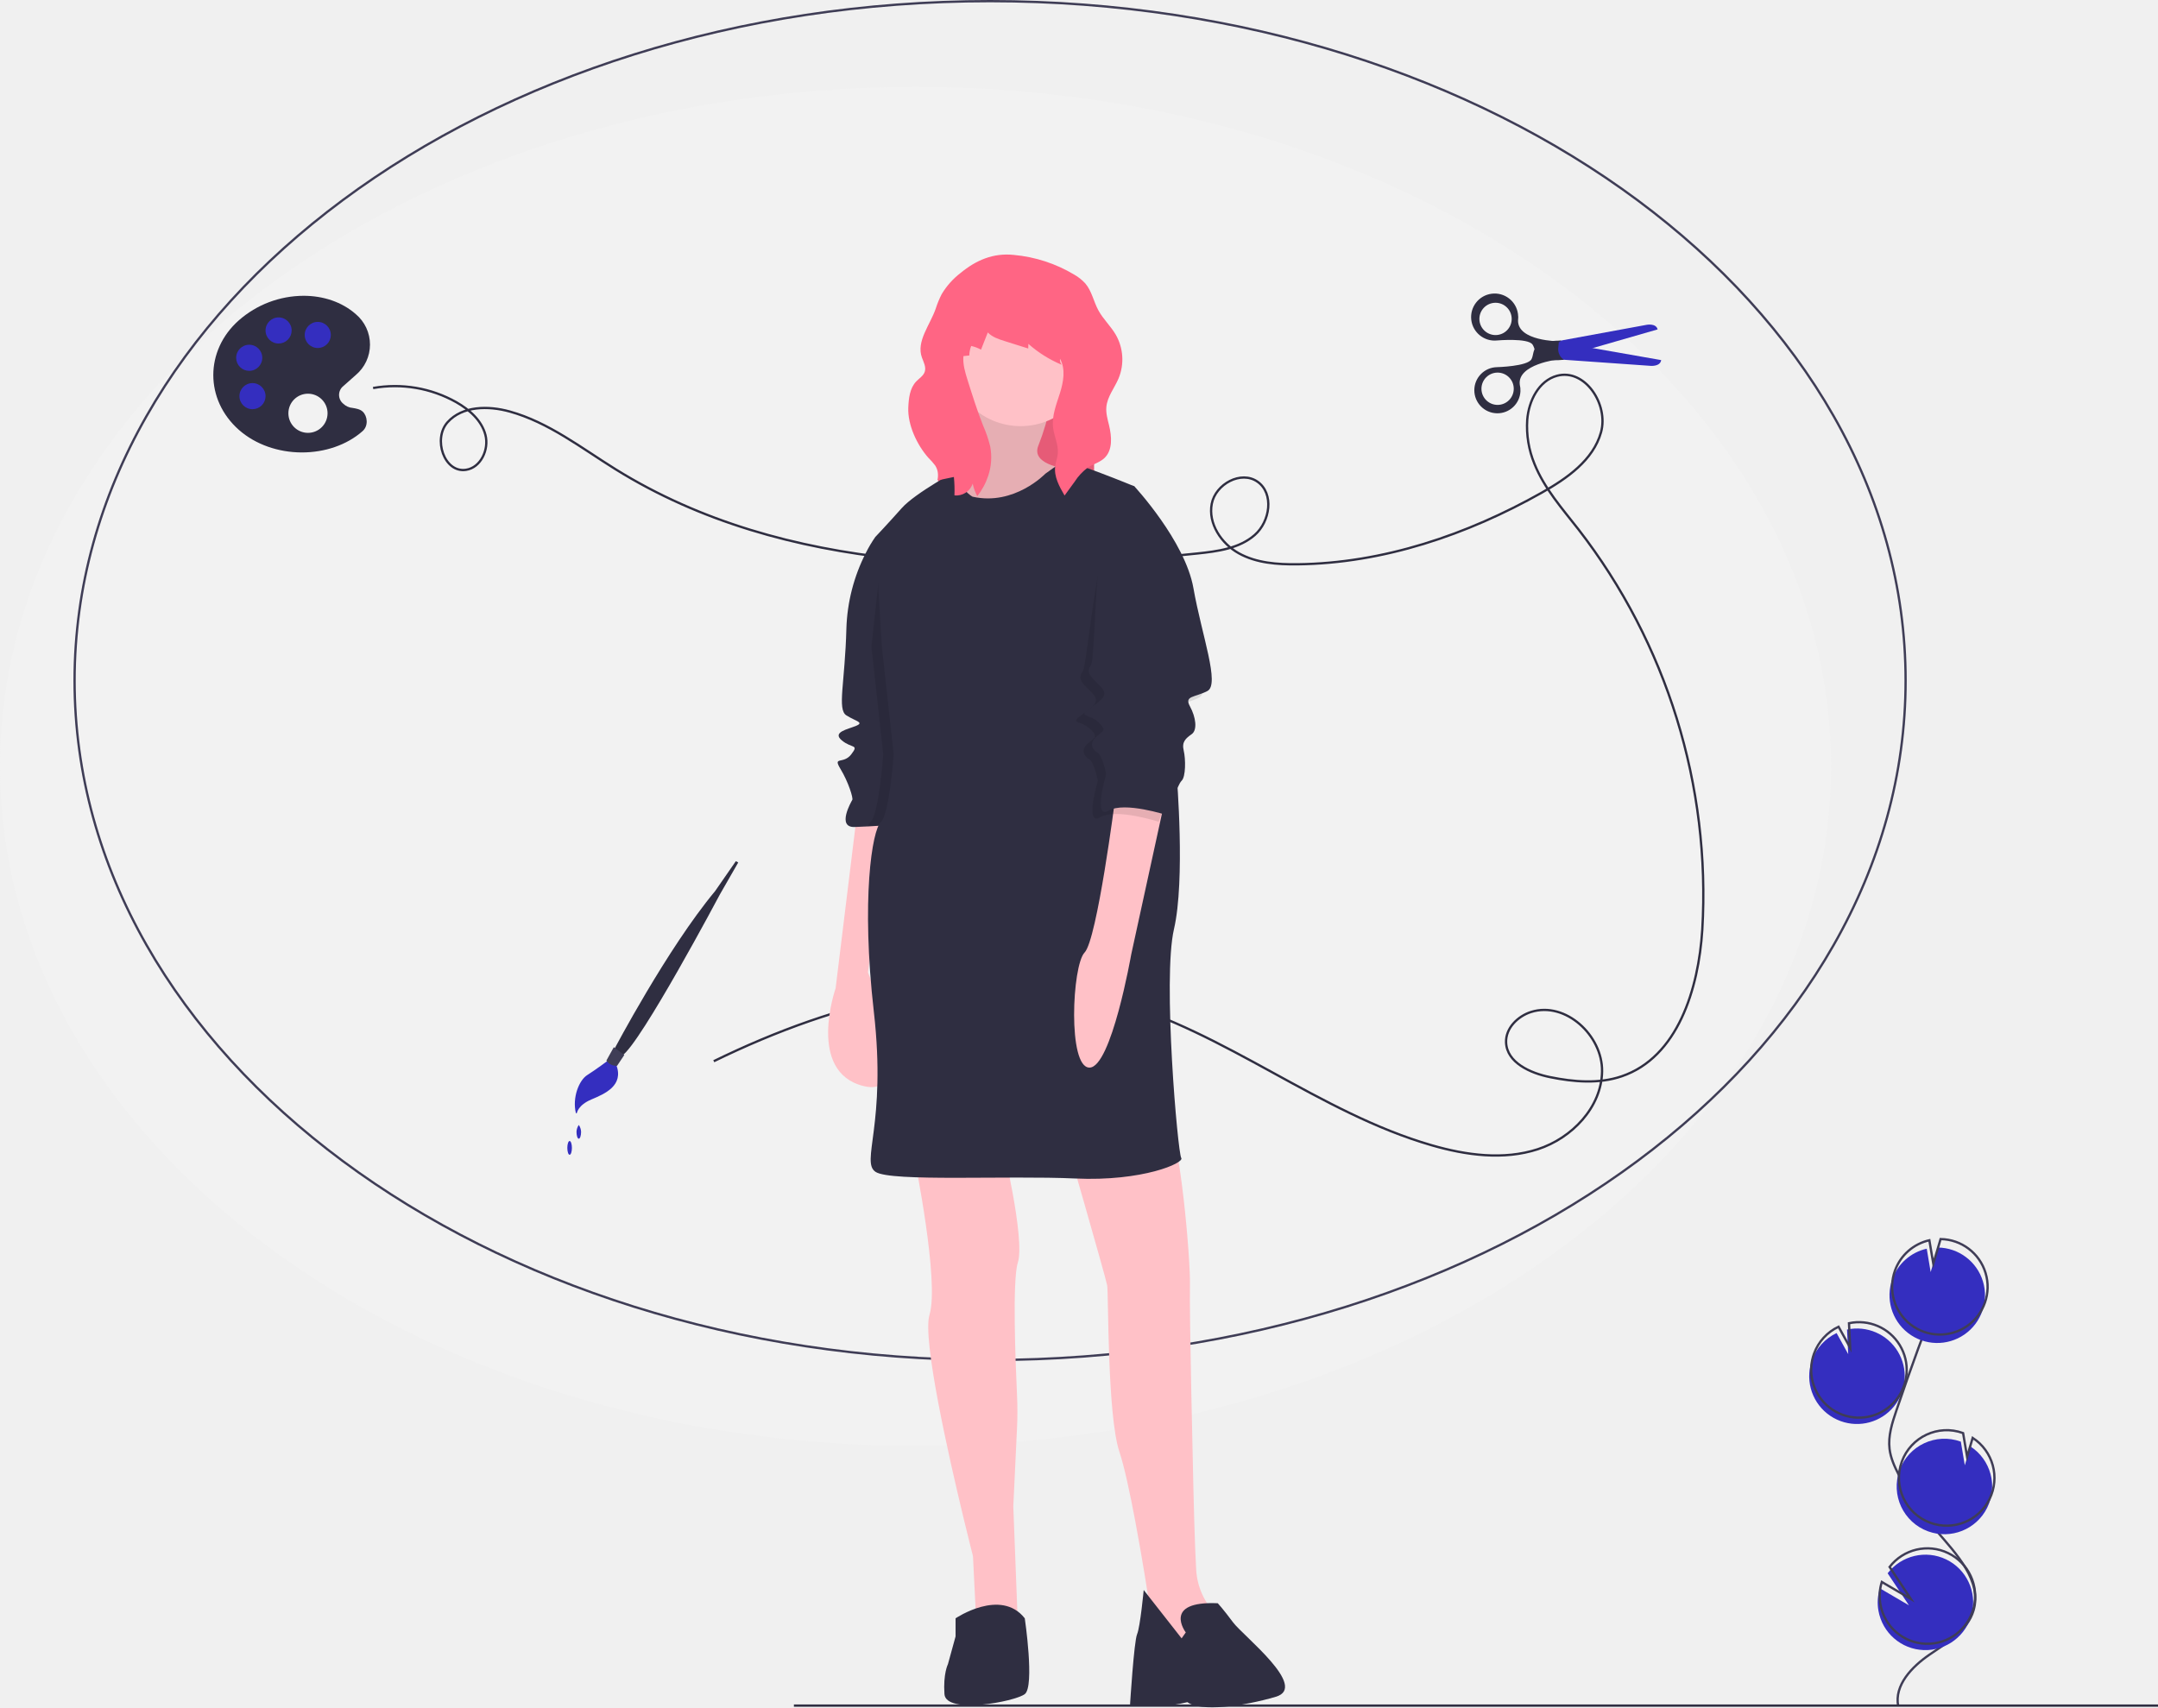
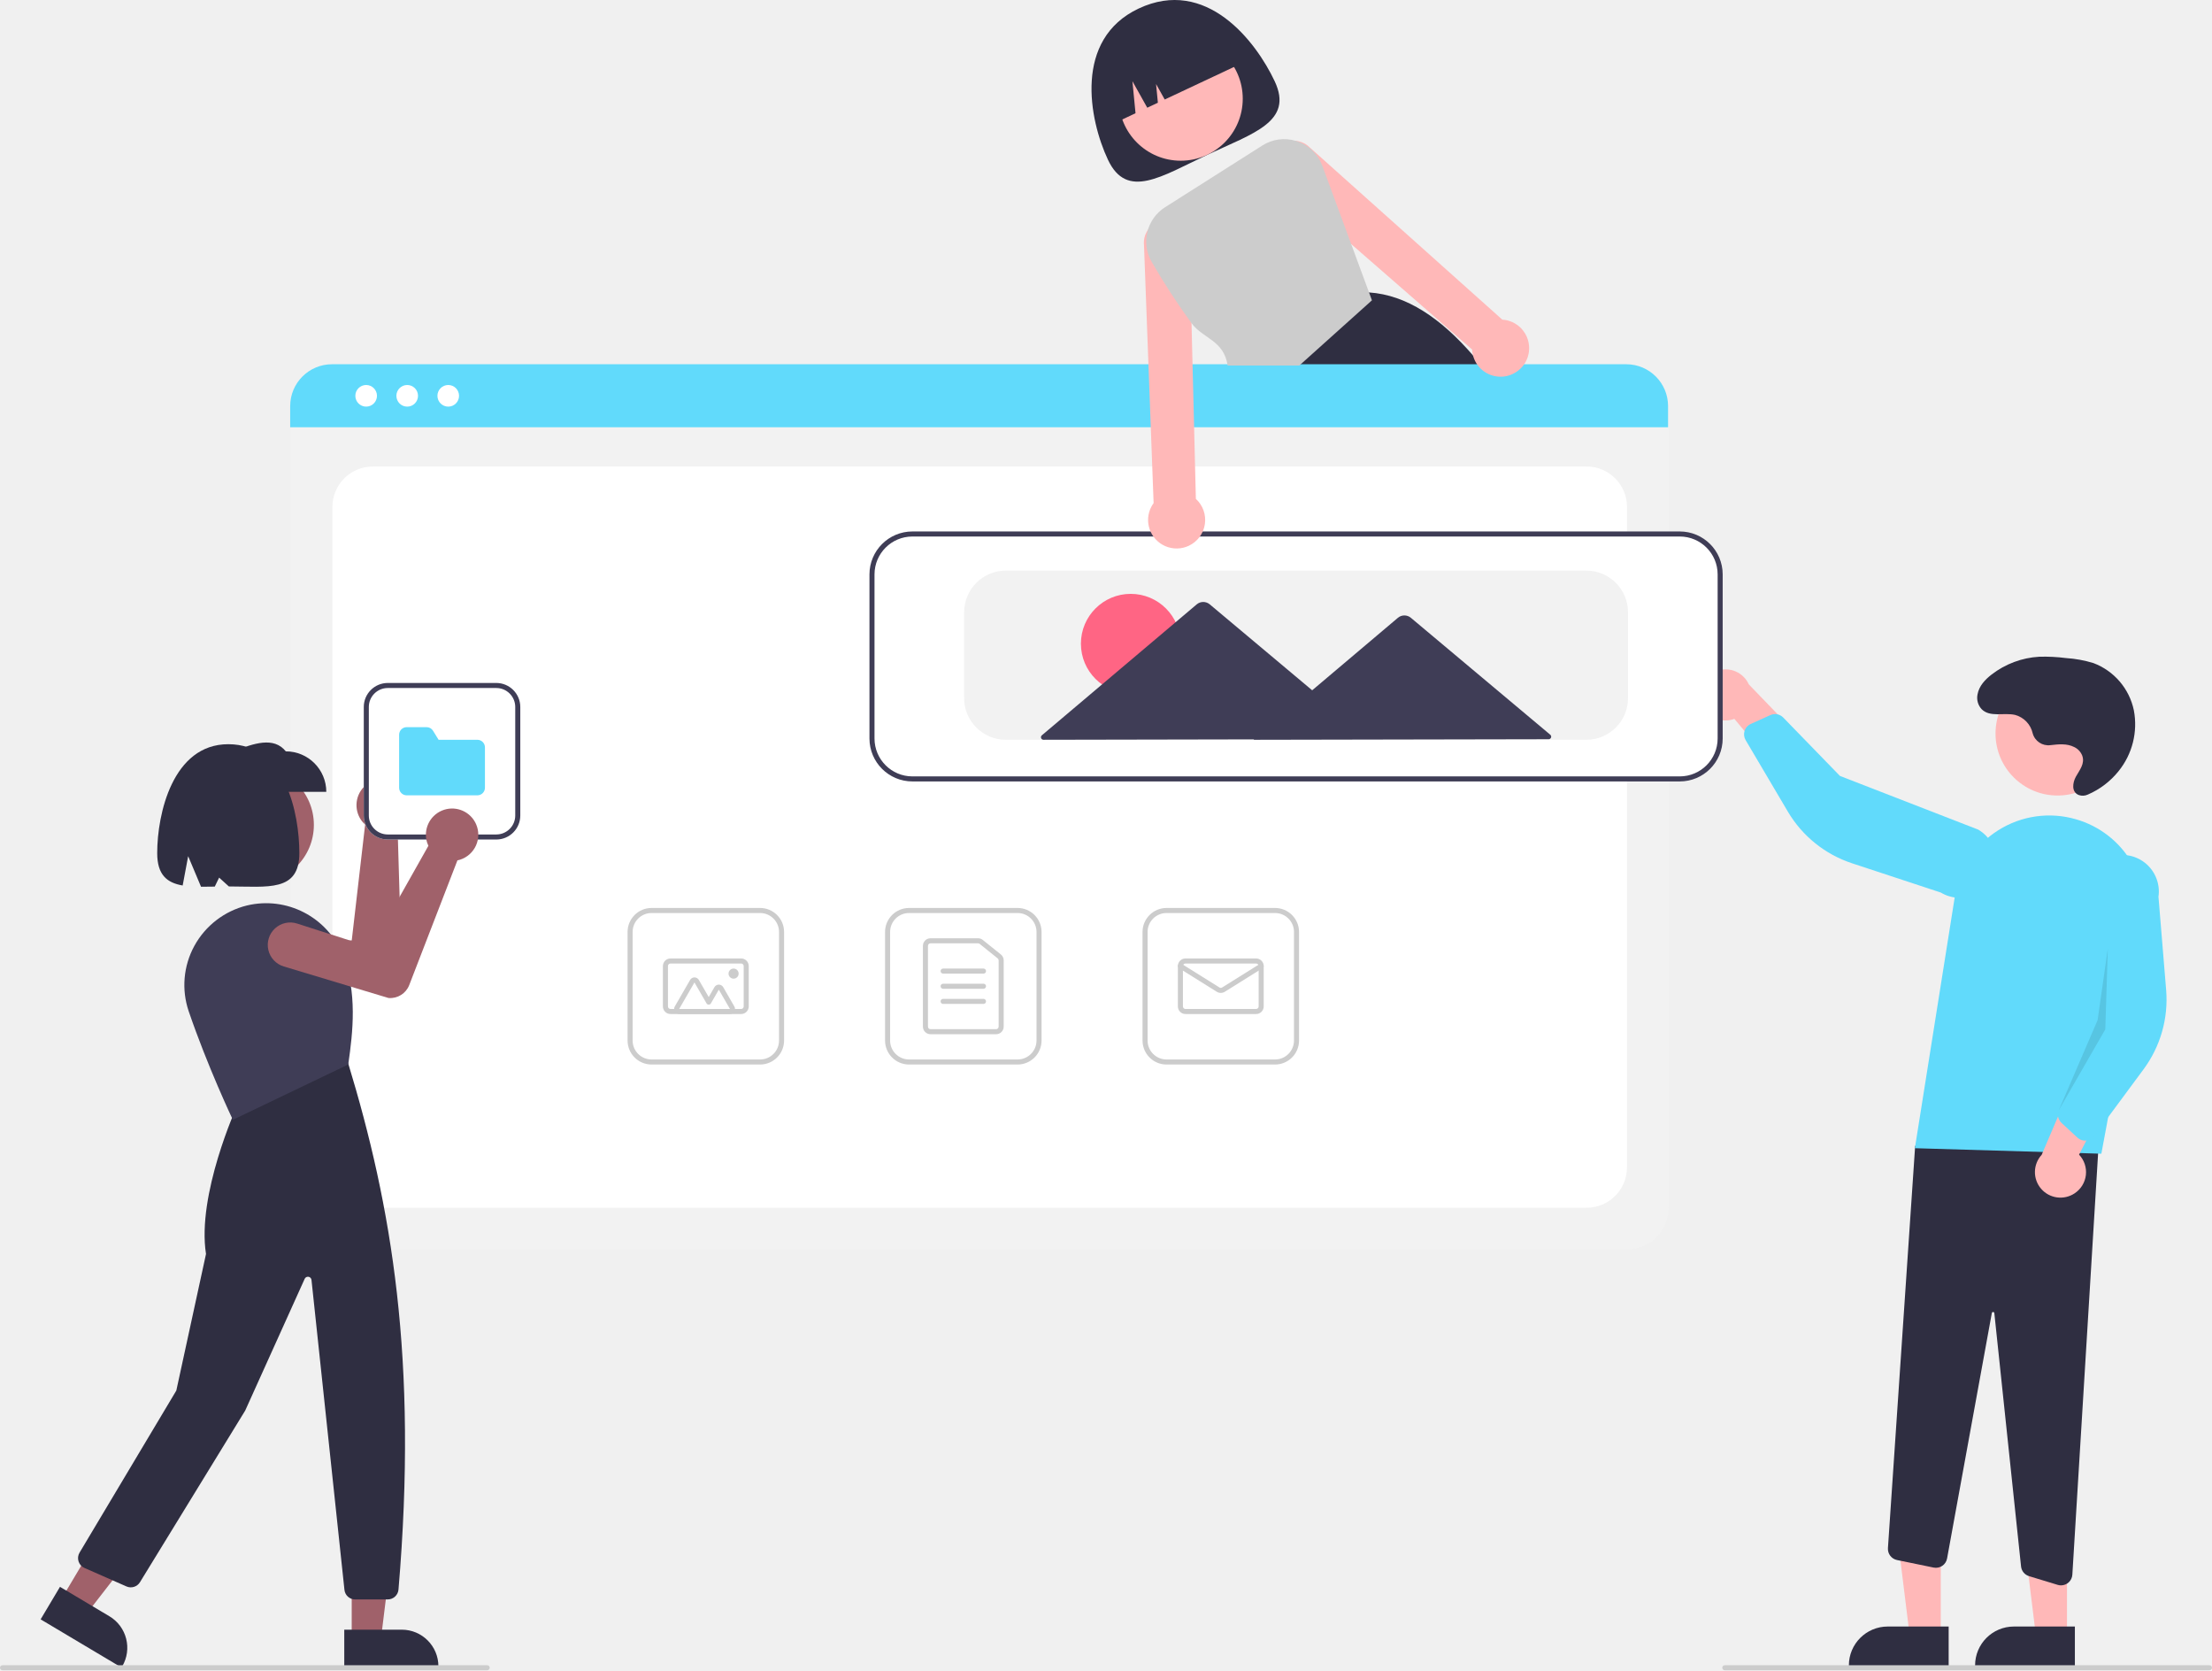
- <svg xmlns="http://www.w3.org/2000/svg" id="a816e8d7-4997-4ebd-a7b7-7af2120ae04f" data-name="Layer 1" width="940.5" height="744.205" viewBox="0 0 940.5 744.205">
-   <ellipse cx="399" cy="334.049" rx="399" ry="296.155" fill="#f2f2f2" />
-   <ellipse cx="431.5" cy="296.655" rx="399" ry="296.155" fill="none" stroke="#3f3d56" stroke-miterlimit="10" />
-   <path d="M292.35,246.783a54.531,54.531,0,0,1,36.241,6.171c5.696,3.231,11.075,7.93,12.718,14.27s-1.998,14.251-8.476,15.214c-9.552,1.419-14.469-13.543-8.025-20.735s17.764-7.256,27.07-4.68c16.958,4.694,31.203,15.889,46.151,25.172,73.907,45.898,166.948,45.749,253.477,36.719,8.879-.927,18.353-2.186,25.073-8.064s8.53-18.081,1.233-23.224c-7.163-5.048-18.282,1-19.951,9.603s4.112,17.332,11.774,21.585,16.776,4.904,25.539,4.804c37.383-.427,73.933-12.851,106.495-31.219,10.996-6.203,22.428-14.149,25.829-26.307S820.526,238.171,808.332,241.442c-7.961,2.136-12.347,10.977-12.984,19.194a43.007,43.007,0,0,0,3.166,19.25c4.29,10.671,12.096,19.463,19.172,28.529a259.966,259.966,0,0,1,53.955,174.509c-1.626,25.774-10.695,55.563-35.145,63.877-9.979,3.393-20.916,2.455-31.244.35-8.606-1.754-18.769-6.325-19.123-15.101-.249-6.172,5.048-11.462,10.941-13.31,14.948-4.689,31.108,10.227,30.897,25.892s-13.123,29.101-28.019,33.954-31.21,2.619-46.259-1.735c-48.975-14.169-89.815-49.489-138.948-63.1-57.788-16.008-120.051.121-173.915,26.473" transform="translate(-129.75 -77.64742)" fill="none" stroke="#2f2e41" stroke-miterlimit="10" />
-   <rect x="408.885" y="163.388" width="67.923" height="58.851" fill="#ff6584" />
-   <rect x="408.946" y="163.577" width="67.923" height="58.851" opacity="0.1" />
-   <path d="M503.17,432.975l-9.245,75.472s-12.73,36.372,12.124,42.585,1.97-49.557,1.97-49.557l9.548-69.258Z" transform="translate(-129.75 -77.64742)" fill="#ffc1c7" />
-   <path d="M525.6,365.839s-5.759,71.38-6.517,71.38c-.577,0-5.371.352-11.171.653-1.819.094-3.734.183-5.651.256-8.032.303-1.516-11.063-1.061-11.821s-1.667-7.729-5.153-13.488,1.212-1.819,4.698-6.365.303-2.425-4.092-6.062,2.576-4.85,6.214-6.365-.152-1.97-4.243-4.546-.606-14.246,0-37.887a77.67,77.67,0,0,1,8.452-32.886,54.446,54.446,0,0,1,4.127-6.971l8.941-.758s4.092,16.367,4.395,18.186S525.6,365.839,525.6,365.839Z" transform="translate(-129.75 -77.64742)" fill="#2f2e41" />
-   <path d="M548.938,241.265s4.395,37.584-1.364,41.07-8.184,14.246-8.184,14.246l21.52,11.215,36.675-7.123-1.364-18.489s-17.58-1.364-13.943-10.305a104.23,104.23,0,0,0,5.304-18.034Z" transform="translate(-129.75 -77.64742)" fill="#ffc1c7" />
-   <path d="M548.938,241.265s4.395,37.584-1.364,41.07-8.184,14.246-8.184,14.246l21.52,11.215,36.675-7.123-1.364-18.489s-17.58-1.364-13.943-10.305a104.23,104.23,0,0,0,5.304-18.034Z" transform="translate(-129.75 -77.64742)" opacity="0.1" />
-   <path d="M573.338,628.02c-2.407,7.471-1.061,42.633-.35,57.762q.339,7.23-.006,14.465l-1.614,34.009.039,1.031,1.931,50.193-18.186-2.122-1.364-27.43s-1.688-6.565-4.071-16.446c-6.477-26.858-18.086-78.204-14.873-88.729,4.395-14.397-6.517-68.046-6.517-68.046l38.191-6.82S576.622,617.827,573.338,628.02Z" transform="translate(-129.75 -77.64742)" fill="#ffc1c7" />
-   <path d="M663.358,791.635l-10.608,6.062s-19.247-7.426-20.308-7.729-2.273-16.216-2.273-16.216-2.504-16.328-5.645-33.038c-2.213-11.772-4.741-23.733-6.933-30.31-5.304-15.913-4.698-68.955-5.304-72.441s-19.247-68.046-19.247-68.046,40.464-7.577,45.616-3.031,10.002,59.407,9.699,71.077,1.364,82.14,1.364,82.14.208,10.248.532,21.175c.23,7.723.518,15.784.832,20.805a30.149,30.149,0,0,0,8.638,19.247Z" transform="translate(-129.75 -77.64742)" fill="#ffc1c7" />
-   <path d="M646.536,789.21s-10.457-13.791,13.943-12.73c0,0,2.273,2.425,6.668,8.335s33.038,28.188,18.641,32.432-32.926,6.626-38.537,2.355a62.953,62.953,0,0,1-25,1s1.705-27.451,3.069-30.634,2.879-19.247,2.879-19.247l16.519,21.065Z" transform="translate(-129.75 -77.64742)" fill="#2f2e41" />
-   <circle cx="444.8" cy="154.676" r="31.068" fill="#ffc1c7" />
-   <path d="M525.6,365.839s-5.759,71.38-6.517,71.38c-.577,0-5.371.352-11.171.653a5.75,5.75,0,0,1,1.168-1.866c3.789-3.486,5.607-29.552,5.607-29.552l-5.153-46.98,4.471-40.994c2.279-4.471-2.804-6.744-2.804-6.744l8.941-.758s4.092,16.367,4.395,18.186S525.6,365.839,525.6,365.839Z" transform="translate(-129.75 -77.64742)" opacity="0.1" />
-   <path d="M624.107,289.609s-28.794-11.821-30.916-10.76-7.881,5.304-7.881,5.304-13.488,14.094-31.674,10.002c0,0-6.214-3.031-6.062-11.821,0,0-18.944,10.154-24.854,16.822s-11.518,12.579-11.518,12.579l2.879,47.738,5.153,46.98s-1.819,26.067-5.607,29.552-8.638,33.644-3.031,82.746-5.91,65.318.758,69.713,57.589,1.516,86.99,2.879,47.738-6.82,46.223-8.941-8.184-78.2-3.183-99.72,1.212-66.682,1.212-66.682Z" transform="translate(-129.75 -77.64742)" fill="#2f2e41" />
-   <path d="M615.772,425.701s-7.881,61.529-13.336,67.136-7.426,50.163,2.122,50.163,18.186-49.254,18.186-49.254L637.292,427.065Z" transform="translate(-129.75 -77.64742)" fill="#ffc1c7" />
-   <path d="M546.21,783.055s19.701-13.336,30.158,0c0,0,4.395,29.704,0,33.038s-34.402,8.941-35.008,0,1.516-13.033,1.516-13.033l3.334-12.124Z" transform="translate(-129.75 -77.64742)" fill="#2f2e41" />
-   <path d="M621.455,297.717l-.985-5.228s22.126,23.793,25.763,44.404,11.669,41.979,6.062,44.859-10.154,1.97-7.577,6.668,3.334,10.305.758,12.124-4.395,3.334-3.486,7.123.909,11.518-.909,13.185-6.365,15.003-6.365,15.003-18.489-6.062-25.46-1.97S608.194,417.972,608.194,417.972s-1.515-8.032-3.789-9.396-3.637-3.94-.758-6.668,5.153-2.728,1.212-6.517-9.245-2.122-3.789-6.062,8.335-5.759,4.698-9.548-6.82-5.91-4.243-9.245S608.724,294.383,621.455,297.717Z" transform="translate(-129.75 -77.64742)" opacity="0.1" />
-   <path d="M618.954,290.519l5.153-.909s22.126,23.793,25.763,44.404,11.669,41.979,6.062,44.859-10.154,1.97-7.577,6.668,3.334,10.305.758,12.124-4.395,3.334-3.486,7.123.909,11.518-.909,13.185-6.365,15.003-6.365,15.003-18.489-6.062-25.46-1.97-1.061-15.913-1.061-15.913-1.516-8.032-3.789-9.396-3.637-3.94-.758-6.668,5.153-2.728,1.212-6.517-9.245-2.122-3.789-6.062,8.335-5.759,4.698-9.548-6.82-5.91-4.243-9.245S606.224,287.185,618.954,290.519Z" transform="translate(-129.75 -77.64742)" fill="#2f2e41" />
-   <path d="M548.393,196.622a32.843,32.843,0,0,0-8.243,9.253,41.515,41.515,0,0,0-2.614,6.363c-2.46,7.079-8.574,14.249-5.986,21.282.738,2.007,1.89,4.123,1.228,6.156-.588,1.806-2.402,2.86-3.715,4.232-2.817,2.946-3.29,7.367-3.463,11.439-.315,7.458,3.786,16.247,8.741,21.83a30.503,30.503,0,0,1,2.982,3.376,7.914,7.914,0,0,1,.934,6.51l7.219-1.507a59.874,59.874,0,0,1,.244,8.02,7.487,7.487,0,0,0,7.94-5.131,21.438,21.438,0,0,0,1.983,5.479,28.283,28.283,0,0,0,4.794-8.879,25.386,25.386,0,0,0,.861-12.819,54.356,54.356,0,0,0-3.108-9.111c-2.551-6.446-4.634-13.066-6.714-19.678-1.081-3.435-2.174-6.981-1.847-10.566l2.565-.279a12.247,12.247,0,0,1,.81-4.139,15.187,15.187,0,0,1,4.29,1.614l2.957-7.503c1.952,2.024,4.752,2.94,7.434,3.784l10.193,3.209.062-2.017a52.317,52.317,0,0,0,14.505,9.098,3.3,3.3,0,0,1-.716-2.626c2.512,4.5,1.507,10.106-.043,15.02s-3.607,9.918-2.983,15.034c.467,3.826,2.427,7.485,2.063,11.322-.179,1.89-.918,3.688-1.148,5.572-.548,4.493,1.814,8.772,4.095,12.683l4.435-6.09a23.32,23.32,0,0,1,5.594-6.03c2.359-1.564,5.283-2.266,7.339-4.211,3.67-3.473,3.204-9.389,2.01-14.299-.634-2.61-1.402-5.257-1.169-7.932.395-4.536,3.547-8.289,5.323-12.482a21.669,21.669,0,0,0-1.214-19.049c-2.203-3.778-5.531-6.821-7.607-10.671-2.066-3.832-2.855-8.392-5.686-11.699a19.736,19.736,0,0,0-4.766-3.797,62.136,62.136,0,0,0-26.435-8.624C562.668,187.834,555.188,191.02,548.393,196.622Z" transform="translate(-129.75 -77.64742)" fill="#ff6584" />
-   <path d="M931.948,697.099a20.813,20.813,0,1,0,2.772-39.915l.521,10.712-5.068-9.18a20.734,20.734,0,0,0-10.684,11.723,20.408,20.408,0,0,0-1.197,5.63A20.809,20.809,0,0,0,931.948,697.099Z" transform="translate(-129.75 -77.64742)" fill="#342ebf" />
-   <path d="M957.025,821.342c-1.789-9.11,5.963-17.187,13.621-22.437s16.605-10.408,19.218-19.317c3.755-12.804-7.43-24.53-16.136-34.642a125.3,125.3,0,0,1-16.524-24.557c-1.811-3.533-3.476-7.225-3.952-11.166-.686-5.675,1.137-11.323,2.974-16.737q9.179-27.052,19.628-53.65" transform="translate(-129.75 -77.64742)" fill="none" stroke="#3f3d56" stroke-miterlimit="10" />
-   <path d="M932.805,694.341a20.813,20.813,0,1,0,2.772-39.915l.521,10.712-5.068-9.18a20.734,20.734,0,0,0-10.684,11.723,20.409,20.409,0,0,0-1.197,5.63A20.809,20.809,0,0,0,932.805,694.341Z" transform="translate(-129.75 -77.64742)" fill="none" stroke="#3f3d56" stroke-miterlimit="10" />
-   <path d="M954.481,635.137a20.788,20.788,0,0,1,14.98-13.198l1.714,10.184,3.177-10.696a20.81,20.81,0,1,1-19.871,13.71Z" transform="translate(-129.75 -77.64742)" fill="#342ebf" />
-   <path d="M955.624,631.46a20.788,20.788,0,0,1,14.98-13.198l1.714,10.184,3.177-10.696a20.81,20.81,0,1,1-19.871,13.71Z" transform="translate(-129.75 -77.64742)" fill="none" stroke="#3f3d56" stroke-miterlimit="10" />
-   <path d="M970.075,745.153a20.81,20.81,0,0,0,18.419-37.023l-2.441,8.219-1.731-10.304a.362.362,0,0,0-.053-.02,20.811,20.811,0,1,0-14.194,39.127Z" transform="translate(-129.75 -77.64742)" fill="#342ebf" />
-   <path d="M971.065,741.429A20.81,20.81,0,0,0,989.484,704.406l-2.441,8.219-1.731-10.304a.362.362,0,0,0-.053-.02,20.811,20.811,0,1,0-14.194,39.127Z" transform="translate(-129.75 -77.64742)" fill="none" stroke="#3f3d56" stroke-miterlimit="10" />
-   <path d="M948.408,779.716a20.801,20.801,0,1,0,4.011-16.297l9.273,13.957-12.67-7.408A20.616,20.616,0,0,0,948.408,779.716Z" transform="translate(-129.75 -77.64742)" fill="#342ebf" />
-   <path d="M949.265,776.958a20.801,20.801,0,1,0,4.011-16.297l9.273,13.957-12.67-7.408A20.616,20.616,0,0,0,949.265,776.958Z" transform="translate(-129.75 -77.64742)" fill="none" stroke="#3f3d56" stroke-miterlimit="10" />
-   <circle cx="138.597" cy="145.836" r="9.163" fill="#342ebf" />
-   <circle cx="122.307" cy="144.054" r="9.163" fill="#342ebf" />
-   <circle cx="108.562" cy="154.744" r="9.163" fill="#342ebf" />
-   <circle cx="110.09" cy="171.034" r="9.163" fill="#342ebf" />
-   <path d="M287.817,257.062c-1.174-1.085-2.898-1.351-4.374-1.6a6.509,6.509,0,0,1-4.019-1.778,4.929,4.929,0,0,1,0-7.788l5.388-4.783a17.312,17.312,0,0,0,0-26.531c-6.081-5.352-14.243-8.002-22.725-8.002A42.988,42.988,0,0,0,233.849,217.266c-14.848,13.123-14.848,34.621,0,47.744,7.379,6.526,17.337,9.78,27.189,9.851h.302c9.851,0,19.56-3.183,26.459-9.318,2.561-2.258,2.134-6.508.018-8.482Zm-55.142-23.454a5.69,5.69,0,1,1,5.69,5.69A5.684,5.684,0,0,1,232.675,233.607Zm7.113,22.405a5.69,5.69,0,1,1,5.69-5.69A5.684,5.684,0,0,1,239.788,256.012Zm11.38-28.629a5.69,5.69,0,1,1,5.69-5.69A5.684,5.684,0,0,1,251.169,227.384Zm12.803,38.942a8.535,8.535,0,1,1,8.535-8.535A8.538,8.538,0,0,1,263.972,266.326Zm4.268-36.986a5.69,5.69,0,1,1,5.69-5.69A5.684,5.684,0,0,1,268.239,229.34Z" transform="translate(-129.75 -77.64742)" fill="#2f2e41" />
-   <line x1="346" y1="743.454" x2="940.5" y2="743.454" fill="none" stroke="#2f2e41" stroke-miterlimit="10" />
-   <path d="M395.226,539.563s-6.06,4.518-9.553,6.701-6.631,9.744-4.917,16.676l.4-.124s.468-3.438,6.288-5.905,14.379-6.005,10.855-15.228Z" transform="translate(-129.75 -77.64742)" fill="#342ebf" />
-   <path d="M397.303,535.296s23.182-44.085,44.12-69.252l9.019-13.011,1.05.552-7.976,13.894s-34.621,65.203-42.684,70.342Z" transform="translate(-129.75 -77.64742)" fill="#2f2e41" />
-   <path d="M401.833,537.51l-4.572-3.409-3.236,5.835a5.207,5.207,0,0,0,4.661,2.284Z" transform="translate(-129.75 -77.64742)" fill="#3f3d56" />
-   <path d="M383,571c0,1.657-.448,3-1,3s-1-1.343-1-3a5.607,5.607,0,0,1,1-3A5.607,5.607,0,0,1,383,571Z" transform="translate(-129.75 -77.64742)" fill="#342ebf" />
-   <ellipse cx="248.25" cy="500.353" rx="1" ry="3" fill="#342ebf" />
-   <path d="M808.418,226.393l38.948-7.156s4.106-.821,4.81,1.994l-44.813,12.904-.939-6.218Z" transform="translate(-129.75 -77.64742)" fill="#342ebf" />
-   <path d="M810.098,226.084c-13.864.219-11.241,4.942-12.883,8.11s-15.069,3.493-15.069,3.493l-.004.001a10.056,10.056,0,1,0,10.248,10.502,9.866,9.866,0,0,0-.284-2.831c-1.198-8.97,16.668-11.028,16.668-11.028l-.65-3.187A5.382,5.382,0,0,1,810.098,226.084ZM782.433,254.137a7.039,7.039,0,1,1,7.039-7.039A7.039,7.039,0,0,1,782.433,254.137Z" transform="translate(-129.75 -77.64742)" fill="#2f2e41" />
-   <path d="M809.665,234.345l39.502,2.778s4.172.359,4.558-2.517l-46.576-8.159.364,6.604Z" transform="translate(-129.75 -77.64742)" fill="#342ebf" />
-   <path d="M808.845,229.656l.291-3.24s-17.984-.057-17.792-9.105a9.867,9.867,0,0,0-.033-2.845,10.257,10.257,0,1,0-9.016,11.577l.004.001s13.38-1.17,15.364,1.795-.097,7.951,13.705,6.626A5.382,5.382,0,0,1,808.845,229.656Zm-20.312-13.78a7.039,7.039,0,1,1-7.778-6.212A7.039,7.039,0,0,1,788.533,215.876Z" transform="translate(-129.75 -77.64742)" fill="#2f2e41" />
+ <svg xmlns="http://www.w3.org/2000/svg" id="a27520da-4319-485c-96d7-e776d7397e13" data-name="Layer 1" width="876.272" height="661.473" viewBox="0 0 876.272 661.473">
+   <path d="M685.834,138.655c7.516,15.995-8.411,20.526-26.655,29.099s-31.898,17.942-39.414,1.947-13.615-47.743,12.195-59.871C658.66,97.284,678.318,122.659,685.834,138.655Z" transform="translate(-180.8642 -106.4605)" fill="#2f2e41" />
+   <circle cx="467.746" cy="39.089" r="24.561" fill="#ffb8b8" />
+   <path d="M770.29,254.473c-.85-1.11-1.7-2.2-2.56-3.26q-1.665-2.07-3.35-4.01c-12.73-14.69-26.27-23.94-41.18-24.93h-.02l-.22-.02-29.71,28.96-10.1,9.84.22.54,5.45,13.57h95.49A234.834,234.834,0,0,0,770.29,254.473Z" transform="translate(-180.8642 -106.4605)" fill="#2f2e41" />
+   <path d="M621.902,155.438l0,0,8.792-4.131-1.225-12.683,5.879,10.496,4.202-1.975-.714-7.399,3.43,6.123,31.224-14.673,0,0a26,26,0,0,0-34.589-12.474l-4.525,2.126A26,26,0,0,0,621.902,155.438Z" transform="translate(-180.8642 -106.4605)" fill="#2f2e41" />
+   <path d="M825.39,601.261H312.552a16.519,16.519,0,0,1-16.5-16.5V276.607a12.102,12.102,0,0,1,12.088-12.088H829.593a12.311,12.311,0,0,1,12.297,12.297V584.761A16.519,16.519,0,0,1,825.39,601.261Z" transform="translate(-180.8642 -106.4605)" fill="#f2f2f2" />
+   <path d="M328.552,584.761h480.839a16,16,0,0,0,16-16V307.213a16,16,0,0,0-16-16H328.552a16,16,0,0,0-16,16V568.761A16,16,0,0,0,328.552,584.761Z" transform="translate(-180.8642 -106.4605)" fill="#fff" />
+   <path d="M841.66,275.663H295.82v-8.4a16.574,16.574,0,0,1,16.56-16.55H825.1a16.574,16.574,0,0,1,16.56,16.55Z" transform="translate(-180.8642 -106.4605)" fill="#61dafb" />
+   <circle cx="145.051" cy="156.752" r="4.283" fill="#fff" />
+   <circle cx="161.31" cy="156.752" r="4.283" fill="#fff" />
+   <circle cx="177.569" cy="156.752" r="4.283" fill="#fff" />
+   <path d="M583.974,528.04h-43a9.511,9.511,0,0,1-9.5-9.5v-43a9.511,9.511,0,0,1,9.5-9.5h43a9.511,9.511,0,0,1,9.5,9.5v43A9.511,9.511,0,0,1,583.974,528.04Zm-43-60a7.508,7.508,0,0,0-7.5,7.5v43a7.508,7.508,0,0,0,7.5,7.5h43a7.508,7.508,0,0,0,7.5-7.5v-43a7.508,7.508,0,0,0-7.5-7.5Z" transform="translate(-180.8642 -106.4605)" fill="#ccc" />
+   <path d="M575.474,516.04h-26a3.003,3.003,0,0,1-3-3v-32a3.003,3.003,0,0,1,3-3h18.839a3.007,3.007,0,0,1,1.879.662l7.16,5.754a2.984,2.984,0,0,1,1.121,2.338v26.246A3.003,3.003,0,0,1,575.474,516.04Zm-26-36a1.001,1.001,0,0,0-1,1v32a1.001,1.001,0,0,0,1,1h26a1.001,1.001,0,0,0,1-1v-26.246a.995.995,0,0,0-.374-.779l-7.161-5.754a1.002,1.002,0,0,0-.626-.22Z" transform="translate(-180.8642 -106.4605)" fill="#ccc" />
+   <path d="M570.474,492.04h-16a1,1,0,0,1,0-2h16a1,1,0,0,1,0,2Z" transform="translate(-180.8642 -106.4605)" fill="#ccc" />
+   <path d="M570.474,498.04h-16a1,1,0,0,1,0-2h16a1,1,0,0,1,0,2Z" transform="translate(-180.8642 -106.4605)" fill="#ccc" />
+   <path d="M570.474,504.04h-16a1,1,0,0,1,0-2h16a1,1,0,0,1,0,2Z" transform="translate(-180.8642 -106.4605)" fill="#ccc" />
+   <path d="M685.974,528.04h-43a9.511,9.511,0,0,1-9.5-9.5v-43a9.511,9.511,0,0,1,9.5-9.5h43a9.511,9.511,0,0,1,9.5,9.5v43A9.511,9.511,0,0,1,685.974,528.04Zm-43-60a7.508,7.508,0,0,0-7.5,7.5v43a7.508,7.508,0,0,0,7.5,7.5h43a7.508,7.508,0,0,0,7.5-7.5v-43a7.508,7.508,0,0,0-7.5-7.5Z" transform="translate(-180.8642 -106.4605)" fill="#ccc" />
+   <path d="M678.474,508.04h-28a3.003,3.003,0,0,1-3-3v-16a3.003,3.003,0,0,1,3-3h28a3.003,3.003,0,0,1,3,3v16A3.003,3.003,0,0,1,678.474,508.04Zm-28-20a1.001,1.001,0,0,0-1,1v16a1.001,1.001,0,0,0,1,1h28a1.001,1.001,0,0,0,1-1v-16a1.001,1.001,0,0,0-1-1Z" transform="translate(-180.8642 -106.4605)" fill="#ccc" />
+   <path d="M664.474,499.678a3.003,3.003,0,0,1-1.59-.453l-14.94-9.337a1,1,0,0,1,1.061-1.696l14.94,9.337a1.006,1.006,0,0,0,1.06,0l14.939-9.337a1,1,0,0,1,1.061,1.696l-14.939,9.337A3.004,3.004,0,0,1,664.474,499.678Z" transform="translate(-180.8642 -106.4605)" fill="#ccc" />
+   <path d="M481.974,528.04h-43a9.511,9.511,0,0,1-9.5-9.5v-43a9.511,9.511,0,0,1,9.5-9.5h43a9.511,9.511,0,0,1,9.5,9.5v43A9.511,9.511,0,0,1,481.974,528.04Zm-43-60a7.508,7.508,0,0,0-7.5,7.5v43a7.508,7.508,0,0,0,7.5,7.5h43a7.508,7.508,0,0,0,7.5-7.5v-43a7.508,7.508,0,0,0-7.5-7.5Z" transform="translate(-180.8642 -106.4605)" fill="#ccc" />
+   <path d="M474.474,508.04h-28a3.003,3.003,0,0,1-3-3v-16a3.003,3.003,0,0,1,3-3h28a3.003,3.003,0,0,1,3,3v16A3.003,3.003,0,0,1,474.474,508.04Zm-28-20a1.001,1.001,0,0,0-1,1v16a1.001,1.001,0,0,0,1,1h28a1.001,1.001,0,0,0,1-1v-16a1.001,1.001,0,0,0-1-1Z" transform="translate(-180.8642 -106.4605)" fill="#ccc" />
+   <path d="M470.036,508.04h-20.124a2,2,0,0,1-1.732-3l6.062-10.5a2,2,0,0,1,3.464,0l3.915,6.781,2.268-3.929a2,2,0,0,1,3.464,0l4.415,7.647a2,2,0,0,1-1.732,3Zm0-2h0l-4.415-7.647-3.134,5.429a1.0 1,0,0,1-.866.5h0a1.0 1,0,0,1-.866-.5l-4.781-8.281-6.062,10.5Z" transform="translate(-180.8642 -106.4605)" fill="#ccc" />
+   <circle cx="290.61" cy="385.579" r="2" fill="#ccc" />
+   <polygon points="768.825 648.15 756.565 648.149 750.733 600.861 768.827 600.862 768.825 648.15" fill="#ffb8b8" />
+   <path d="M952.816,766.494l-39.531-.001v-.5a15.386,15.386,0,0,1,15.386-15.386h.001l24.144.001Z" transform="translate(-180.8642 -106.4605)" fill="#2f2e41" />
+   <polygon points="818.825 648.15 806.565 648.149 800.733 600.861 818.827 600.862 818.825 648.15" fill="#ffb8b8" />
+   <path d="M1002.816,766.494l-39.531-.001v-.5a15.386,15.386,0,0,1,15.386-15.386h.001l24.144.001Z" transform="translate(-180.8642 -106.4605)" fill="#2f2e41" />
+   <path d="M996.014,734.111l-11.354-3.454a4.493,4.493,0,0,1-3.166-3.833L970.908,626.498a.48.48,0,0,0-.479-.447.469.469,0,0,0-.51.409l-17.731,97.199a4.5,4.5,0,0,1-5.335,3.6L932.342,724.269a4.516,4.516,0,0,1-3.582-4.712l10.785-159.312,73.138-7.892-10.868,177.727a4.505,4.505,0,0,1-4.484,4.228A4.526,4.526,0,0,1,996.014,734.111Z" transform="translate(-180.8642 -106.4605)" fill="#2f2e41" />
+   <circle cx="815.08" cy="290.487" r="24.561" fill="#ffb8b8" />
+   <path d="M939.433,561.18l15.858-99.851a37.857,37.857,0,0,1,48.005-30.399h0a37.743,37.743,0,0,1,26.601,43.262l-16.591,89.172Z" transform="translate(-180.8642 -106.4605)" fill="#61dafb" />
+   <path d="M1002.725,579.046a10.056,10.056,0,0,0,1.747-15.32l16.396-31.751-18.465,1.97-12.739,29.849a10.11,10.11,0,0,0,13.061,15.251Z" transform="translate(-180.8642 -106.4605)" fill="#ffb8b8" />
+   <path d="M1006.236,558.126a4.506,4.506,0,0,1-2.426-1.151l-6.273-5.797a4.515,4.515,0,0,1-1.092-5.054l12.537-29.718-1.779-58.72a14.497,14.497,0,1,1,28.727,3.919l3.041,36.912a46.373,46.373,0,0,1-8.938,31.397l-19.552,26.432a4.505,4.505,0,0,1-3.195,1.804A4.455,4.455,0,0,1,1006.236,558.126Z" transform="translate(-180.8642 -106.4605)" fill="#61dafb" />
+   <path d="M854.505,383.566a10.056,10.056,0,0,0,13.426,7.582l22.846,27.478,5.385-17.772-22.52-23.369a10.11,10.11,0,0,0-19.137,6.081Z" transform="translate(-180.8642 -106.4605)" fill="#ffb8b8" />
+   <path d="M872.401,394.955a4.506,4.506,0,0,1,2.006-1.786l7.784-3.517a4.515,4.515,0,0,1,5.08.965l22.478,23.132,54.766,21.257a14.497,14.497,0,1,1-14.809,24.926l-35.177-11.592a46.374,46.374,0,0,1-25.427-20.472l-16.717-28.31a4.505,4.505,0,0,1-.415-3.646A4.454,4.454,0,0,1,872.401,394.955Z" transform="translate(-180.8642 -106.4605)" fill="#61dafb" />
+   <polygon points="835.002 375.652 834.002 407.652 815.58 439.663 830.962 403.99 835.002 375.652" opacity="0.1" />
+   <path d="M993.13,401.563a6.423,6.423,0,0,1-7.031-4.702,9.764,9.764,0,0,0-6.951-7.274c-4.505-1.029-10.012,1.091-13.314-2.322a6.637,6.637,0,0,1-1.575-5.842c.608-3.317,2.981-5.823,5.563-7.827a34.062,34.062,0,0,1,18.866-7.051,67.677,67.677,0,0,1,10.621.528,47.009,47.009,0,0,1,10.864,1.985,25.576,25.576,0,0,1,16.002,18.68,29.528,29.528,0,0,1-6.057,24.13,31.702,31.702,0,0,1-12.161,9.259,4.744,4.744,0,0,1-3.606.183c-2.957-1.176-2.474-4.839-1.126-7.283,1.443-2.615,3.663-5.146,2.503-8.329a6.302,6.302,0,0,0-3.127-3.366c-2.94-1.499-6.228-1.145-9.389-.78Z" transform="translate(-180.8642 -106.4605)" fill="#2f2e41" />
+   <path d="M846.297,415.433h-304a16.519,16.519,0,0,1-16.5-16.5v-65a16.519,16.519,0,0,1,16.5-16.5h304a16.519,16.519,0,0,1,16.5,16.5v65A16.519,16.519,0,0,1,846.297,415.433Z" transform="translate(-180.8642 -106.4605)" fill="#fff" />
+   <path d="M846.297,415.933h-304a17.019,17.019,0,0,1-17-17v-65a17.019,17.019,0,0,1,17-17h304a17.019,17.019,0,0,1,17,17v65A17.019,17.019,0,0,1,846.297,415.933Zm-304-97a15.017,15.017,0,0,0-15,15v65a15.017,15.017,0,0,0,15,15h304a15.017,15.017,0,0,0,15-15v-65a15.017,15.017,0,0,0-15-15Z" transform="translate(-180.8642 -106.4605)" fill="#3f3d56" />
+   <path d="M809.297,399.433h-230a16.519,16.519,0,0,1-16.5-16.5v-34a16.519,16.519,0,0,1,16.5-16.5h230a16.519,16.519,0,0,1,16.5,16.5v34A16.519,16.519,0,0,1,809.297,399.433Z" transform="translate(-180.8642 -106.4605)" fill="#f2f2f2" />
+   <circle cx="447.928" cy="254.915" r="19.732" fill="#ff6584" />
+   <path d="M795.004,397.442l-27.853-23.36-27.372-22.956a4,4,0,0,0-5.153.01l-27.283,23.062-6.664,5.633-10.048-8.427-30.537-25.611a4,4,0,0,0-5.152.01l-30.438,25.728-30.917,26.133a1.0 1,0,0,0,.647,1.764l63.387-.122,20.064-.039-.196.166,59.808-.115,57.067-.11A1.0 1,0,0,0,795.004,397.442Z" transform="translate(-180.8642 -106.4605)" fill="#3f3d56" />
+   <path d="M1056.136,767.933h-192a1,1,0,0,1,0-2h192a1,1,0,0,1,0,2Z" transform="translate(-180.8642 -106.4605)" fill="#ccc" />
+   <path d="M784.92,238.373a11.221,11.221,0,0,0-7.25-5.1,10.301,10.301,0,0,0-1.66-.21l-76.19-68.12a9.015,9.015,0,0,0-5.63-2.69,7.67,7.67,0,0,0-1.27-.04,9.055,9.055,0,0,0-5.96,15.48l29.17,25.43,47.9,41.75a11.916,11.916,0,0,0,.35,2.33,11.266,11.266,0,0,0,9.67,8.37,11.092,11.092,0,0,0,6.05-1,11.407,11.407,0,0,0,3.88-2.97c.11-.13.21-.25.31-.39a11.293,11.293,0,0,0,.63-12.84Z" transform="translate(-180.8642 -106.4605)" fill="#ffb8b8" />
+   <path d="M654.6,304.023l-.71-28.86-.6-23.95-.41-16.76-.81-32.67a9.046,9.046,0,0,0-15.71-5.25,6.923,6.923,0,0,0-.75.96,8.936,8.936,0,0,0-1.56,6.05l1.78,47.67.89,23.95,1.14,30.55a12.047,12.047,0,0,0-.89,1.41,11.248,11.248,0,0,0-.71,8.84,11.311,11.311,0,0,0,15.56,6.63,11.301,11.301,0,0,0,2.78-18.57Z" transform="translate(-180.8642 -106.4605)" fill="#ffb8b8" />
+   <path d="M723.201,222.273l-7.07-19.15-11.44-31.02a16.006,16.006,0,0,0-9.95-9.68c-.18-.06-.37-.12-.55-.17a15.984,15.984,0,0,0-13.24,1.82l-38.53,24.44a16.093,16.093,0,0,0-5.27,21.75,276.323,276.323,0,0,0,15.73,24.19c4.49,6.11,12.85,6.76,14.3,16.76h28.41l28.76-25.82Z" transform="translate(-180.8642 -106.4605)" fill="#ccc" />
+   <circle cx="101.165" cy="326.682" r="23.172" fill="#a0616a" />
+   <path d="M338.916,417.193q.343.273.664.578a10.38,10.38,0,0,1-.417,15.484,9.722,9.722,0,0,1-.814.613l1.568,52.945a8.061,8.061,0,0,1-5.545,7.867l-.096.021-42.989,4.578a8.899,8.899,0,1,1-1.722-17.713l30.644-2.699,5.3-45.851a9.876,9.876,0,0,1-.972-.99,10.38,10.38,0,0,1,14.378-14.833Z" transform="translate(-180.8642 -106.4605)" fill="#a0616a" />
+   <polygon points="139.328 649.174 150.895 649.174 156.397 604.561 139.326 604.561 139.328 649.174" fill="#a0616a" />
+   <path d="M317.242,751.858l22.778-.001h.001a14.516,14.516,0,0,1,14.516,14.516v.472l-37.294.001Z" transform="translate(-180.8642 -106.4605)" fill="#2f2e41" />
+   <polygon points="24.366 633.182 34.304 639.099 61.857 603.582 47.189 594.849 24.366 633.182" fill="#a0616a" />
+   <path d="M204.627,734.889l19.572,11.653.001 0a14.516,14.516,0,0,1,5.046,19.899l-.241.405L196.96,747.767Z" transform="translate(-180.8642 -106.4605)" fill="#2f2e41" />
+   <path d="M334.488,739.877H321.536a4.238,4.238,0,0,1-4.221-3.797L304.258,613.343a1.415,1.415,0,0,0-2.697-.433l-23.555,52.159-41.704,68.003a4.266,4.266,0,0,1-5.329,1.666l-16.66-7.33a4.247,4.247,0,0,1-1.935-6.064l38.337-64.192,11.758-54.085c-3.698-23.455,12.155-58.326,12.316-58.676l.079-.17,43.668-17.068.219.268c17.221,56.514,27.715,117.332,19.967,208.568A4.274,4.274,0,0,1,334.488,739.877Z" transform="translate(-180.8642 -106.4605)" fill="#2f2e41" />
+   <path d="M273.107,549.934l-.203-.427c-.097-.205-9.807-20.684-17.292-42.571a32.285,32.285,0,0,1,2.239-25.873,32.637,32.637,0,0,1,20.813-16.004h0A32.677,32.677,0,0,1,316.591,484.627c5.937,14.847,4.045,30.695,2.264,43.157l-.035.25-.227.109Z" transform="translate(-180.8642 -106.4605)" fill="#3f3d56" />
+   <path d="M310.124,420.054H273.33V404.015c8.076-3.208,15.978-5.937,20.756,0a16.038,16.038,0,0,1,16.038,16.038Z" transform="translate(-180.8642 -106.4605)" fill="#2f2e41" />
+   <path d="M271.293,401.185c-21.996,0-28.153,27.571-28.153,43.126,0,8.674,3.923,11.777,10.088,12.827l2.177-11.611,5.099,12.111c1.732.009,3.551-.025,5.437-.06l1.729-3.56,3.855,3.496c15.441.023,27.921,2.274,27.921-13.203C299.445,428.756,294.046,401.185,271.293,401.185Z" transform="translate(-180.8642 -106.4605)" fill="#2f2e41" />
+   <path d="M373.864,767.933h-192a1,1,0,1,1,0-2h192a1,1,0,0,1,0,2Z" transform="translate(-180.8642 -106.4605)" fill="#ccc" />
+   <path d="M377.474,438.933h-43a9.511,9.511,0,0,1-9.5-9.5v-43a9.511,9.511,0,0,1,9.5-9.5h43a9.511,9.511,0,0,1,9.5,9.5v43A9.511,9.511,0,0,1,377.474,438.933Z" transform="translate(-180.8642 -106.4605)" fill="#fff" />
+   <path d="M377.474,438.933h-43a9.511,9.511,0,0,1-9.5-9.5v-43a9.511,9.511,0,0,1,9.5-9.5h43a9.511,9.511,0,0,1,9.5,9.5v43A9.511,9.511,0,0,1,377.474,438.933Zm-43-60a7.508,7.508,0,0,0-7.5,7.5v43a7.508,7.508,0,0,0,7.5,7.5h43a7.508,7.508,0,0,0,7.5-7.5v-43a7.508,7.508,0,0,0-7.5-7.5Z" transform="translate(-180.8642 -106.4605)" fill="#3f3d56" />
+   <path d="M369.974,421.433h-28a3.003,3.003,0,0,1-3-3v-21a3.003,3.003,0,0,1,3-3h7.882a2.981,2.981,0,0,1,2.555,1.427l2.198,3.573h15.364a3.003,3.003,0,0,1,3,3v16A3.003,3.003,0,0,1,369.974,421.433Z" transform="translate(-180.8642 -106.4605)" fill="#61dafb" />
+   <path d="M369.064,432.042q.21.384.388.79a10.38,10.38,0,0,1-6.393,14.109,9.72,9.72,0,0,1-.988.25l-19.099,49.405a8.061,8.061,0,0,1-8.163,5.099l-.096-.018-41.397-12.462a8.899,8.899,0,1,1,5.286-16.993l29.29,9.404,22.676-40.202a9.876,9.876,0,0,1-.511-1.289,10.38,10.38,0,0,1,19.007-8.091Z" transform="translate(-180.8642 -106.4605)" fill="#a0616a" />
</svg>
